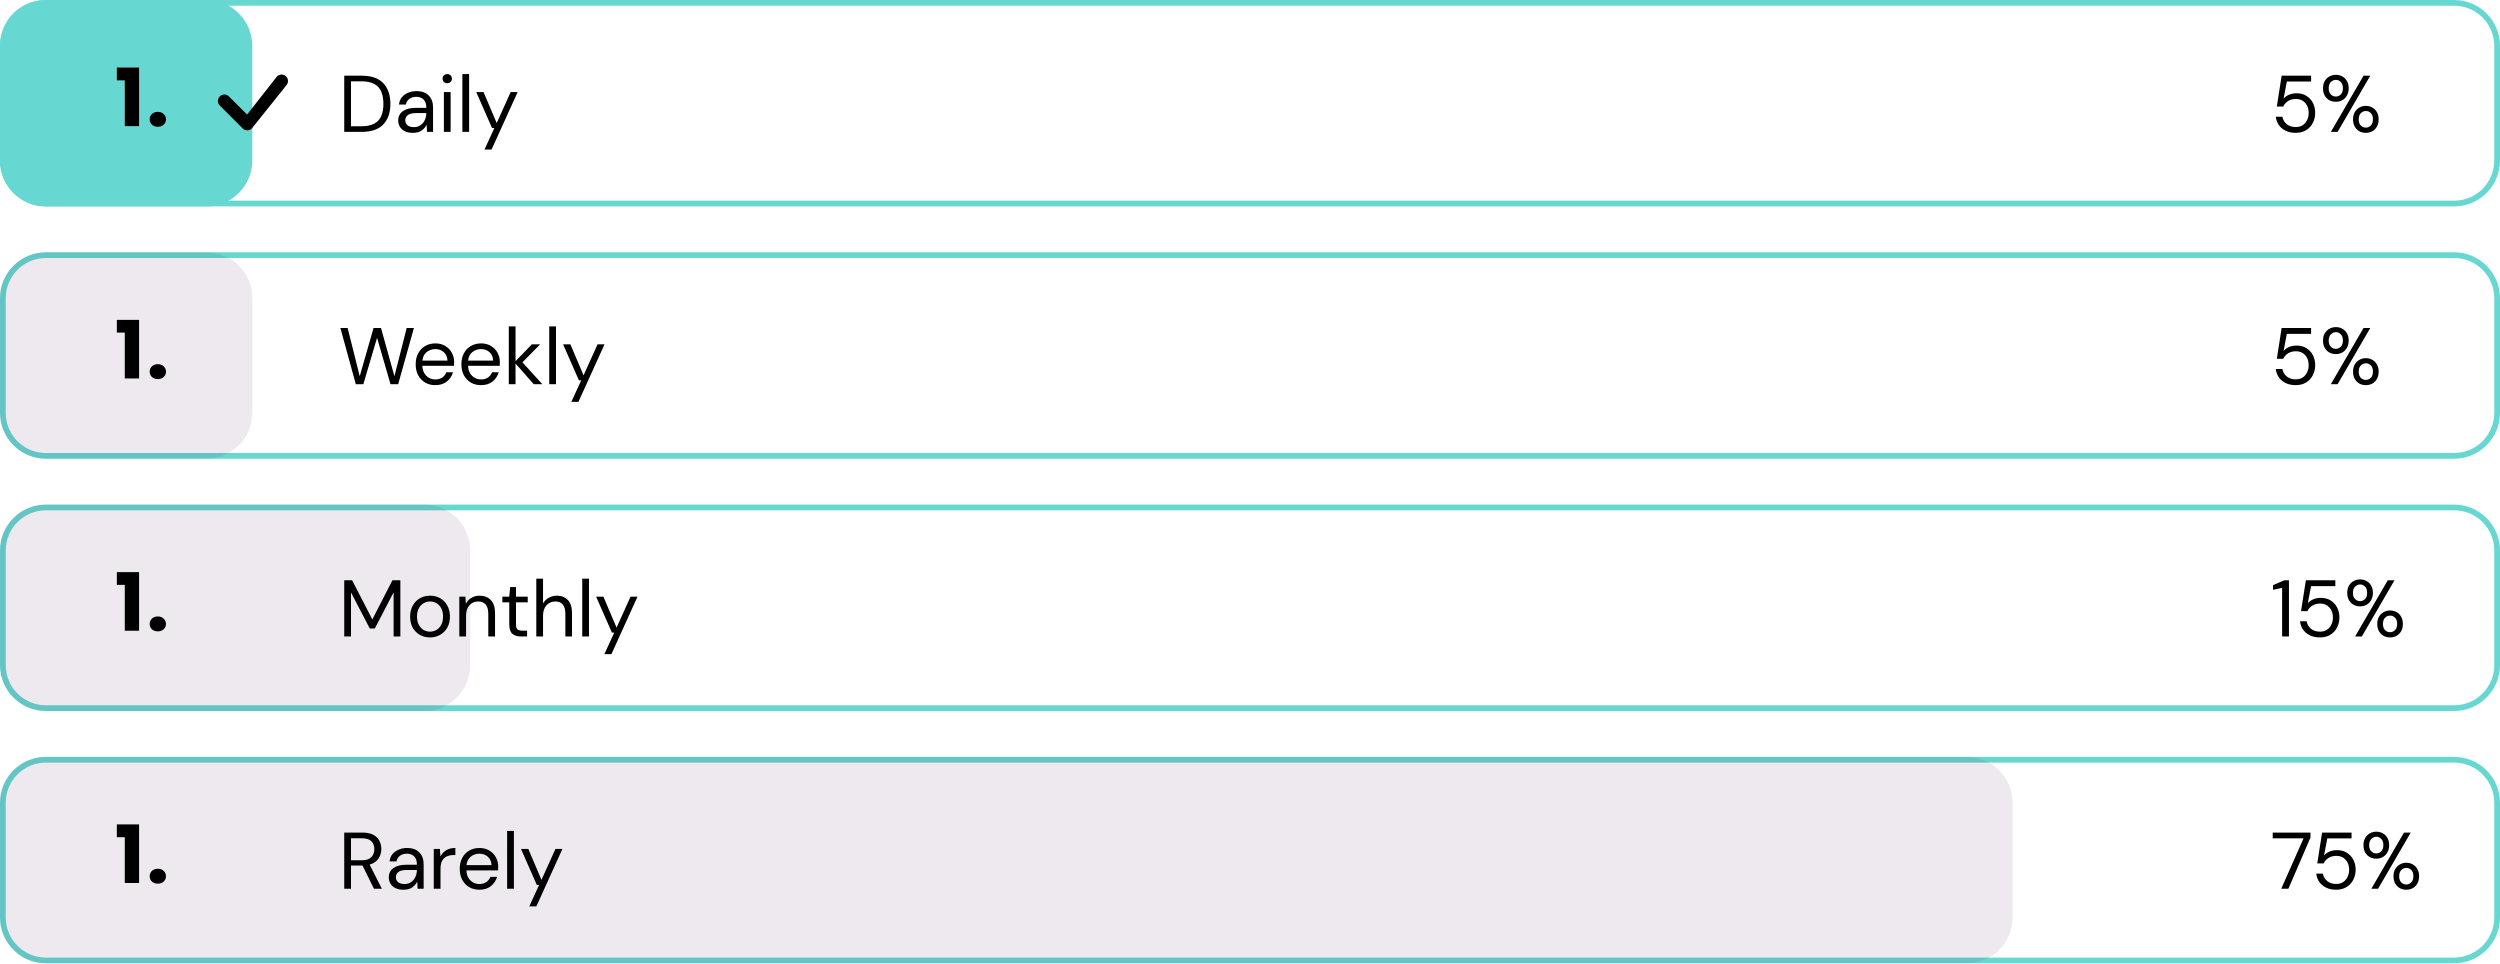
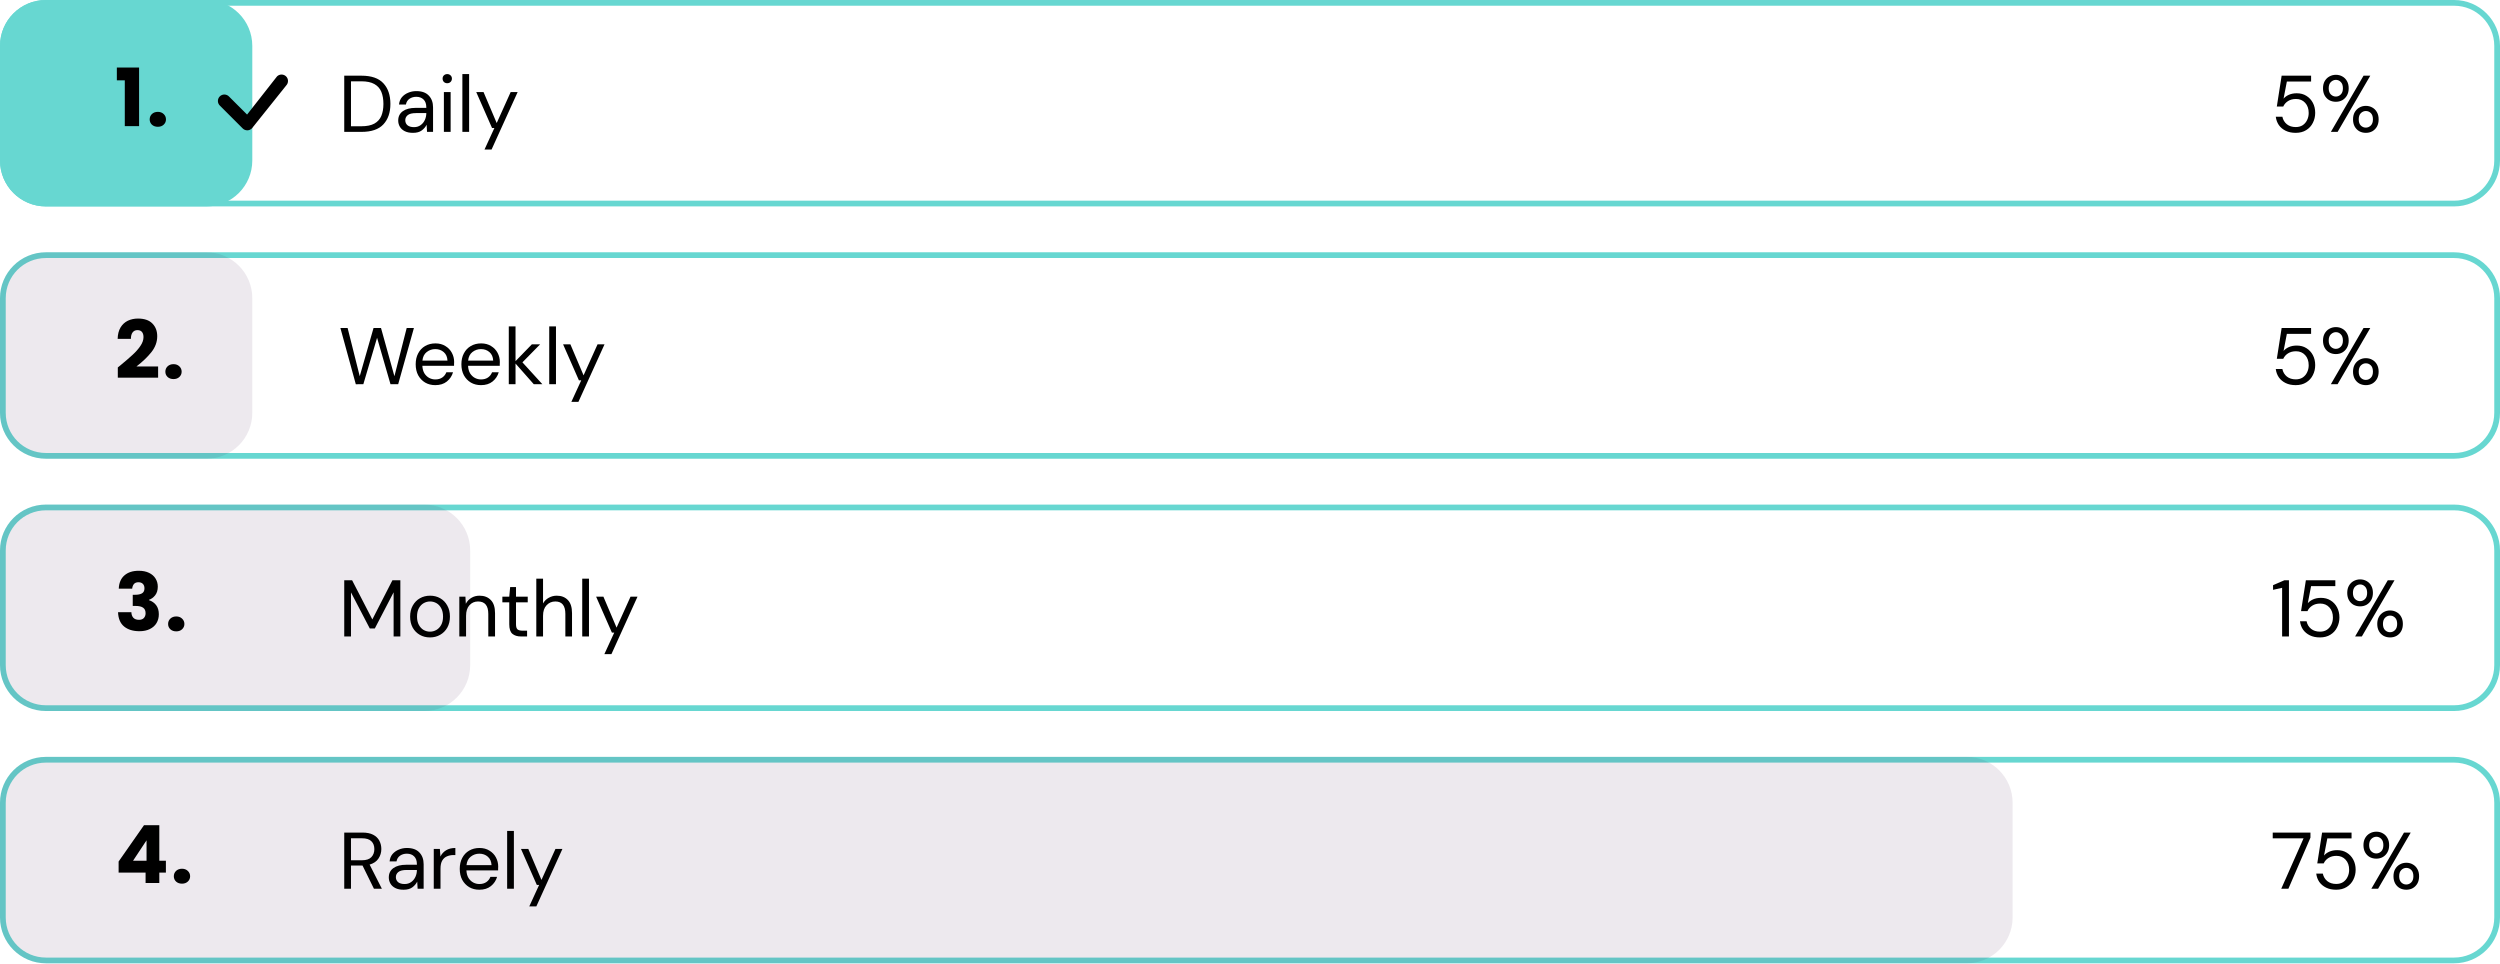
<svg xmlns="http://www.w3.org/2000/svg" width="436" height="168" viewBox="0 0 436 168" fill="none">
  <path d="M0.5 8C0.5 3.858 3.858 0.5 8 0.5H428C432.142 0.5 435.5 3.858 435.5 8V28C435.5 32.142 432.142 35.5 428 35.5H8C3.858 35.5 0.5 32.142 0.5 28V8Z" fill="#F8F8F8" fill-opacity="0.05" stroke="#67D7D1" />
  <path d="M0 8C0 3.582 3.582 0 8 0H36C40.418 0 44 3.582 44 8V28C44 32.418 40.418 36 36 36H8C3.582 36 0 32.418 0 28V8Z" fill="#67D7D1" />
  <path d="M60.036 23V13.2H63.046C64.773 13.2 66.042 13.639 66.854 14.516C67.675 15.393 68.086 16.597 68.086 18.128C68.086 19.631 67.675 20.821 66.854 21.698C66.042 22.566 64.773 23 63.046 23H60.036ZM61.212 22.02H63.018C63.97 22.02 64.726 21.866 65.286 21.558C65.855 21.241 66.261 20.793 66.504 20.214C66.747 19.626 66.868 18.931 66.868 18.128C66.868 17.307 66.747 16.602 66.504 16.014C66.261 15.426 65.855 14.973 65.286 14.656C64.726 14.339 63.97 14.18 63.018 14.18H61.212V22.02ZM72.024 23.168C71.445 23.168 70.965 23.07 70.582 22.874C70.199 22.678 69.915 22.417 69.728 22.09C69.541 21.763 69.448 21.409 69.448 21.026C69.448 20.317 69.719 19.771 70.26 19.388C70.801 19.005 71.539 18.814 72.472 18.814H74.348V18.73C74.348 18.123 74.189 17.666 73.872 17.358C73.555 17.041 73.13 16.882 72.598 16.882C72.141 16.882 71.744 16.999 71.408 17.232C71.081 17.456 70.876 17.787 70.792 18.226H69.588C69.635 17.722 69.803 17.297 70.092 16.952C70.391 16.607 70.759 16.345 71.198 16.168C71.637 15.981 72.103 15.888 72.598 15.888C73.569 15.888 74.297 16.149 74.782 16.672C75.277 17.185 75.524 17.871 75.524 18.73V23H74.474L74.404 21.754C74.208 22.146 73.919 22.482 73.536 22.762C73.163 23.033 72.659 23.168 72.024 23.168ZM72.206 22.174C72.654 22.174 73.037 22.057 73.354 21.824C73.681 21.591 73.928 21.287 74.096 20.914C74.264 20.541 74.348 20.149 74.348 19.738V19.724H72.57C71.879 19.724 71.389 19.845 71.1 20.088C70.82 20.321 70.68 20.615 70.68 20.97C70.68 21.334 70.811 21.628 71.072 21.852C71.343 22.067 71.721 22.174 72.206 22.174ZM78.002 14.516C77.769 14.516 77.573 14.441 77.414 14.292C77.265 14.133 77.19 13.937 77.19 13.704C77.19 13.48 77.265 13.293 77.414 13.144C77.573 12.995 77.769 12.92 78.002 12.92C78.226 12.92 78.418 12.995 78.576 13.144C78.735 13.293 78.814 13.48 78.814 13.704C78.814 13.937 78.735 14.133 78.576 14.292C78.418 14.441 78.226 14.516 78.002 14.516ZM77.414 23V16.056H78.59V23H77.414ZM80.638 23V12.92H81.814V23H80.638ZM84.497 26.08L86.219 22.328H85.813L83.055 16.056H84.329L86.625 21.46L89.061 16.056H90.279L85.729 26.08H84.497Z" fill="black" />
  <path d="M400.368 23.168C399.696 23.168 399.113 23.047 398.618 22.804C398.123 22.561 397.727 22.23 397.428 21.81C397.139 21.381 396.961 20.895 396.896 20.354H398.044C398.156 20.895 398.417 21.334 398.828 21.67C399.239 21.997 399.757 22.16 400.382 22.16C400.849 22.16 401.25 22.053 401.586 21.838C401.922 21.614 402.179 21.315 402.356 20.942C402.543 20.569 402.636 20.153 402.636 19.696C402.636 18.968 402.431 18.38 402.02 17.932C401.609 17.484 401.077 17.26 400.424 17.26C399.883 17.26 399.421 17.381 399.038 17.624C398.655 17.867 398.375 18.184 398.198 18.576H397.078L397.918 13.2H403.056V14.222H398.828L398.254 17.204C398.478 16.933 398.786 16.709 399.178 16.532C399.579 16.355 400.037 16.266 400.55 16.266C401.194 16.266 401.754 16.415 402.23 16.714C402.715 17.013 403.093 17.419 403.364 17.932C403.635 18.445 403.77 19.029 403.77 19.682C403.77 20.307 403.635 20.886 403.364 21.418C403.103 21.95 402.715 22.375 402.202 22.692C401.698 23.009 401.087 23.168 400.368 23.168ZM407.372 17.75C406.952 17.75 406.57 17.657 406.224 17.47C405.888 17.274 405.622 17.003 405.426 16.658C405.23 16.303 405.132 15.883 405.132 15.398C405.132 14.913 405.23 14.497 405.426 14.152C405.632 13.797 405.902 13.527 406.238 13.34C406.584 13.144 406.966 13.046 407.386 13.046C407.806 13.046 408.184 13.144 408.52 13.34C408.856 13.527 409.122 13.797 409.318 14.152C409.514 14.497 409.612 14.913 409.612 15.398C409.612 15.883 409.51 16.303 409.304 16.658C409.108 17.003 408.842 17.274 408.506 17.47C408.17 17.657 407.792 17.75 407.372 17.75ZM406.504 23L412.202 13.2H413.378L407.68 23H406.504ZM407.372 16.84C407.699 16.84 407.984 16.719 408.226 16.476C408.478 16.233 408.604 15.874 408.604 15.398C408.604 14.913 408.483 14.549 408.24 14.306C407.998 14.054 407.713 13.928 407.386 13.928C407.06 13.928 406.766 14.054 406.504 14.306C406.252 14.549 406.126 14.913 406.126 15.398C406.126 15.874 406.252 16.233 406.504 16.476C406.756 16.719 407.046 16.84 407.372 16.84ZM412.608 23.168C412.188 23.168 411.806 23.075 411.46 22.888C411.124 22.692 410.858 22.421 410.662 22.076C410.466 21.721 410.368 21.301 410.368 20.816C410.368 20.331 410.466 19.915 410.662 19.57C410.868 19.215 411.138 18.945 411.474 18.758C411.81 18.562 412.188 18.464 412.608 18.464C413.028 18.464 413.406 18.562 413.742 18.758C414.078 18.945 414.344 19.215 414.54 19.57C414.736 19.915 414.834 20.331 414.834 20.816C414.834 21.301 414.736 21.721 414.54 22.076C414.344 22.421 414.078 22.692 413.742 22.888C413.406 23.075 413.028 23.168 412.608 23.168ZM412.594 22.258C412.93 22.258 413.22 22.137 413.462 21.894C413.714 21.651 413.84 21.292 413.84 20.816C413.84 20.331 413.719 19.967 413.476 19.724C413.234 19.481 412.944 19.36 412.608 19.36C412.282 19.36 411.992 19.481 411.74 19.724C411.488 19.967 411.362 20.331 411.362 20.816C411.362 21.292 411.484 21.651 411.726 21.894C411.978 22.137 412.268 22.258 412.594 22.258Z" fill="black" />
  <path d="M20.378 14.006V11.78H24.256V22H21.764V14.006H20.378ZM27.532 22.112C27.112 22.112 26.766 21.991 26.496 21.748C26.234 21.496 26.104 21.188 26.104 20.824C26.104 20.451 26.234 20.138 26.496 19.886C26.766 19.634 27.112 19.508 27.532 19.508C27.942 19.508 28.278 19.634 28.54 19.886C28.81 20.138 28.946 20.451 28.946 20.824C28.946 21.188 28.81 21.496 28.54 21.748C28.278 21.991 27.942 22.112 27.532 22.112Z" fill="black" />
  <path d="M48.327 13.31C48.538 13.109 48.82 12.998 49.111 13C49.403 13.002 49.682 13.118 49.891 13.322C50.099 13.526 50.22 13.804 50.227 14.095C50.235 14.387 50.129 14.67 49.932 14.885L43.947 22.37C43.844 22.481 43.72 22.57 43.582 22.632C43.444 22.694 43.295 22.727 43.143 22.73C42.992 22.732 42.842 22.705 42.702 22.648C42.561 22.591 42.434 22.507 42.327 22.4L38.358 18.431C38.248 18.328 38.159 18.204 38.097 18.066C38.036 17.928 38.003 17.779 38 17.628C37.998 17.477 38.025 17.327 38.082 17.187C38.139 17.047 38.223 16.919 38.33 16.813C38.436 16.706 38.564 16.622 38.704 16.565C38.844 16.508 38.994 16.481 39.145 16.483C39.296 16.486 39.445 16.519 39.583 16.581C39.721 16.642 39.845 16.731 39.948 16.841L43.089 19.981L48.299 13.343C48.308 13.332 48.318 13.321 48.329 13.31H48.327Z" fill="black" />
  <path d="M0.5 52C0.5 47.858 3.858 44.5 8 44.5H428C432.142 44.5 435.5 47.858 435.5 52V72C435.5 76.142 432.142 79.5 428 79.5H8C3.858 79.5 0.5 76.142 0.5 72V52Z" fill="#F8F8F8" fill-opacity="0.05" stroke="#67D7D1" />
  <path d="M0 52C0 47.582 3.582 44 8 44H36C40.418 44 44 47.582 44 52V72C44 76.418 40.418 80 36 80H8C3.582 80 0 76.418 0 72V52Z" fill="#462255" fill-opacity="0.1" />
  <path d="M62.052 67.014L59.364 57.2H60.624L62.738 65.614L65.146 57.2H66.448L68.786 65.614L70.928 57.2H72.188L69.444 67H68.1L65.762 58.908L63.368 67L62.052 67.014ZM75.912 67.168C75.25 67.168 74.662 67.019 74.148 66.72C73.635 66.412 73.229 65.987 72.93 65.446C72.641 64.905 72.496 64.265 72.496 63.528C72.496 62.8 72.641 62.165 72.93 61.624C73.22 61.073 73.621 60.649 74.134 60.35C74.657 60.042 75.259 59.888 75.94 59.888C76.612 59.888 77.191 60.042 77.676 60.35C78.171 60.649 78.549 61.045 78.81 61.54C79.072 62.035 79.202 62.567 79.202 63.136C79.202 63.239 79.198 63.341 79.188 63.444C79.188 63.547 79.188 63.663 79.188 63.794H73.658C73.686 64.326 73.808 64.769 74.022 65.124C74.246 65.469 74.522 65.731 74.848 65.908C75.184 66.085 75.539 66.174 75.912 66.174C76.398 66.174 76.804 66.062 77.13 65.838C77.457 65.614 77.695 65.311 77.844 64.928H79.006C78.82 65.572 78.46 66.109 77.928 66.538C77.406 66.958 76.734 67.168 75.912 67.168ZM75.912 60.882C75.352 60.882 74.853 61.055 74.414 61.4C73.985 61.736 73.738 62.231 73.672 62.884H78.04C78.012 62.259 77.798 61.769 77.396 61.414C76.995 61.059 76.5 60.882 75.912 60.882ZM83.883 67.168C83.22 67.168 82.632 67.019 82.119 66.72C81.606 66.412 81.2 65.987 80.901 65.446C80.612 64.905 80.467 64.265 80.467 63.528C80.467 62.8 80.612 62.165 80.901 61.624C81.19 61.073 81.592 60.649 82.105 60.35C82.628 60.042 83.23 59.888 83.911 59.888C84.583 59.888 85.162 60.042 85.647 60.35C86.142 60.649 86.52 61.045 86.781 61.54C87.042 62.035 87.173 62.567 87.173 63.136C87.173 63.239 87.168 63.341 87.159 63.444C87.159 63.547 87.159 63.663 87.159 63.794H81.629C81.657 64.326 81.778 64.769 81.993 65.124C82.217 65.469 82.492 65.731 82.819 65.908C83.155 66.085 83.51 66.174 83.883 66.174C84.368 66.174 84.774 66.062 85.101 65.838C85.428 65.614 85.666 65.311 85.815 64.928H86.977C86.79 65.572 86.431 66.109 85.899 66.538C85.376 66.958 84.704 67.168 83.883 67.168ZM83.883 60.882C83.323 60.882 82.824 61.055 82.385 61.4C81.956 61.736 81.708 62.231 81.643 62.884H86.011C85.983 62.259 85.768 61.769 85.367 61.414C84.966 61.059 84.471 60.882 83.883 60.882ZM88.732 67V56.92H89.908V62.982L92.75 60.056H94.192L91.112 63.192L94.584 67H93.086L89.908 63.402V67H88.732ZM95.786 67V56.92H96.962V67H95.786ZM99.646 70.08L101.368 66.328H100.962L98.204 60.056H99.478L101.774 65.46L104.21 60.056H105.428L100.878 70.08H99.646Z" fill="black" />
  <path d="M400.368 67.168C399.696 67.168 399.113 67.047 398.618 66.804C398.123 66.561 397.727 66.23 397.428 65.81C397.139 65.381 396.961 64.895 396.896 64.354H398.044C398.156 64.895 398.417 65.334 398.828 65.67C399.239 65.997 399.757 66.16 400.382 66.16C400.849 66.16 401.25 66.053 401.586 65.838C401.922 65.614 402.179 65.315 402.356 64.942C402.543 64.569 402.636 64.153 402.636 63.696C402.636 62.968 402.431 62.38 402.02 61.932C401.609 61.484 401.077 61.26 400.424 61.26C399.883 61.26 399.421 61.381 399.038 61.624C398.655 61.867 398.375 62.184 398.198 62.576H397.078L397.918 57.2H403.056V58.222H398.828L398.254 61.204C398.478 60.933 398.786 60.709 399.178 60.532C399.579 60.355 400.037 60.266 400.55 60.266C401.194 60.266 401.754 60.415 402.23 60.714C402.715 61.013 403.093 61.419 403.364 61.932C403.635 62.445 403.77 63.029 403.77 63.682C403.77 64.307 403.635 64.886 403.364 65.418C403.103 65.95 402.715 66.375 402.202 66.692C401.698 67.009 401.087 67.168 400.368 67.168ZM407.372 61.75C406.952 61.75 406.57 61.657 406.224 61.47C405.888 61.274 405.622 61.003 405.426 60.658C405.23 60.303 405.132 59.883 405.132 59.398C405.132 58.913 405.23 58.497 405.426 58.152C405.632 57.797 405.902 57.527 406.238 57.34C406.584 57.144 406.966 57.046 407.386 57.046C407.806 57.046 408.184 57.144 408.52 57.34C408.856 57.527 409.122 57.797 409.318 58.152C409.514 58.497 409.612 58.913 409.612 59.398C409.612 59.883 409.51 60.303 409.304 60.658C409.108 61.003 408.842 61.274 408.506 61.47C408.17 61.657 407.792 61.75 407.372 61.75ZM406.504 67L412.202 57.2H413.378L407.68 67H406.504ZM407.372 60.84C407.699 60.84 407.984 60.719 408.226 60.476C408.478 60.233 408.604 59.874 408.604 59.398C408.604 58.913 408.483 58.549 408.24 58.306C407.998 58.054 407.713 57.928 407.386 57.928C407.06 57.928 406.766 58.054 406.504 58.306C406.252 58.549 406.126 58.913 406.126 59.398C406.126 59.874 406.252 60.233 406.504 60.476C406.756 60.719 407.046 60.84 407.372 60.84ZM412.608 67.168C412.188 67.168 411.806 67.075 411.46 66.888C411.124 66.692 410.858 66.421 410.662 66.076C410.466 65.721 410.368 65.301 410.368 64.816C410.368 64.331 410.466 63.915 410.662 63.57C410.868 63.215 411.138 62.945 411.474 62.758C411.81 62.562 412.188 62.464 412.608 62.464C413.028 62.464 413.406 62.562 413.742 62.758C414.078 62.945 414.344 63.215 414.54 63.57C414.736 63.915 414.834 64.331 414.834 64.816C414.834 65.301 414.736 65.721 414.54 66.076C414.344 66.421 414.078 66.692 413.742 66.888C413.406 67.075 413.028 67.168 412.608 67.168ZM412.594 66.258C412.93 66.258 413.22 66.137 413.462 65.894C413.714 65.651 413.84 65.292 413.84 64.816C413.84 64.331 413.719 63.967 413.476 63.724C413.234 63.481 412.944 63.36 412.608 63.36C412.282 63.36 411.992 63.481 411.74 63.724C411.488 63.967 411.362 64.331 411.362 64.816C411.362 65.292 411.484 65.651 411.726 65.894C411.978 66.137 412.268 66.258 412.594 66.258Z" fill="black" />
-   <path d="M20.378 58.006V55.78H24.256V66H21.764V58.006H20.378ZM27.532 66.112C27.112 66.112 26.766 65.991 26.496 65.748C26.234 65.496 26.104 65.188 26.104 64.824C26.104 64.451 26.234 64.138 26.496 63.886C26.766 63.634 27.112 63.508 27.532 63.508C27.942 63.508 28.278 63.634 28.54 63.886C28.81 64.138 28.946 64.451 28.946 64.824C28.946 65.188 28.81 65.496 28.54 65.748C28.278 65.991 27.942 66.112 27.532 66.112Z" fill="black" />
+   <path d="M20.546 64.082C20.863 63.83 21.008 63.713 20.98 63.732C21.895 62.976 22.613 62.355 23.136 61.87C23.668 61.385 24.116 60.876 24.48 60.344C24.844 59.812 25.026 59.294 25.026 58.79C25.026 58.407 24.937 58.109 24.76 57.894C24.583 57.679 24.317 57.572 23.962 57.572C23.607 57.572 23.327 57.707 23.122 57.978C22.926 58.239 22.828 58.613 22.828 59.098H20.518C20.537 58.305 20.705 57.642 21.022 57.11C21.349 56.578 21.773 56.186 22.296 55.934C22.828 55.682 23.416 55.556 24.06 55.556C25.171 55.556 26.006 55.841 26.566 56.41C27.135 56.979 27.42 57.721 27.42 58.636C27.42 59.635 27.079 60.563 26.398 61.422C25.717 62.271 24.849 63.102 23.794 63.914H27.574V65.86H20.546V64.082ZM30.266 66.112C29.846 66.112 29.501 65.991 29.23 65.748C28.969 65.496 28.838 65.188 28.838 64.824C28.838 64.451 28.969 64.138 29.23 63.886C29.501 63.634 29.846 63.508 30.266 63.508C30.677 63.508 31.013 63.634 31.274 63.886C31.545 64.138 31.68 64.451 31.68 64.824C31.68 65.188 31.545 65.496 31.274 65.748C31.013 65.991 30.677 66.112 30.266 66.112Z" fill="black" />
  <path d="M0.5 96C0.5 91.858 3.858 88.5 8 88.5H428C432.142 88.5 435.5 91.858 435.5 96V116C435.5 120.142 432.142 123.5 428 123.5H8C3.858 123.5 0.5 120.142 0.5 116V96Z" fill="#F8F8F8" fill-opacity="0.05" stroke="#67D7D1" />
  <path d="M0 96C0 91.582 3.582 88 8 88H74C78.418 88 82 91.582 82 96V116C82 120.418 78.418 124 74 124H8C3.582 124 0 120.418 0 116V96Z" fill="#462255" fill-opacity="0.1" />
  <path d="M60.036 111V101.2H61.408L64.936 108.032L68.436 101.2H69.822V111H68.646V103.3L65.37 109.6H64.488L61.212 103.314V111H60.036ZM74.984 111.168C74.33 111.168 73.742 111.019 73.219 110.72C72.697 110.421 72.281 110.001 71.974 109.46C71.675 108.909 71.525 108.265 71.525 107.528C71.525 106.791 71.68 106.151 71.987 105.61C72.296 105.059 72.711 104.635 73.234 104.336C73.766 104.037 74.358 103.888 75.011 103.888C75.665 103.888 76.253 104.037 76.775 104.336C77.298 104.635 77.709 105.059 78.007 105.61C78.316 106.151 78.469 106.791 78.469 107.528C78.469 108.265 78.316 108.909 78.007 109.46C77.7 110.001 77.279 110.421 76.748 110.72C76.225 111.019 75.637 111.168 74.984 111.168ZM74.984 110.16C75.385 110.16 75.758 110.062 76.103 109.866C76.449 109.67 76.729 109.376 76.944 108.984C77.158 108.592 77.266 108.107 77.266 107.528C77.266 106.949 77.158 106.464 76.944 106.072C76.738 105.68 76.463 105.386 76.118 105.19C75.772 104.994 75.403 104.896 75.011 104.896C74.61 104.896 74.237 104.994 73.891 105.19C73.546 105.386 73.266 105.68 73.052 106.072C72.837 106.464 72.73 106.949 72.73 107.528C72.73 108.107 72.837 108.592 73.052 108.984C73.266 109.376 73.541 109.67 73.877 109.866C74.223 110.062 74.591 110.16 74.984 110.16ZM80.105 111V104.056H81.169L81.239 105.302C81.463 104.863 81.785 104.518 82.205 104.266C82.625 104.014 83.101 103.888 83.633 103.888C84.454 103.888 85.107 104.14 85.593 104.644C86.087 105.139 86.335 105.904 86.335 106.94V111H85.159V107.066C85.159 105.619 84.561 104.896 83.367 104.896C82.769 104.896 82.27 105.115 81.869 105.554C81.477 105.983 81.281 106.599 81.281 107.402V111H80.105ZM90.86 111C90.226 111 89.726 110.846 89.362 110.538C88.998 110.23 88.816 109.675 88.816 108.872V105.05H87.612V104.056H88.816L88.97 102.39H89.992V104.056H92.036V105.05H89.992V108.872C89.992 109.311 90.081 109.609 90.258 109.768C90.436 109.917 90.748 109.992 91.196 109.992H91.924V111H90.86ZM93.531 111V100.92H94.707V105.246C94.94 104.817 95.271 104.485 95.701 104.252C96.13 104.009 96.597 103.888 97.1 103.888C97.903 103.888 98.547 104.14 99.032 104.644C99.518 105.139 99.76 105.904 99.76 106.94V111H98.599V107.066C98.599 105.619 98.015 104.896 96.849 104.896C96.242 104.896 95.733 105.115 95.323 105.554C94.912 105.983 94.707 106.599 94.707 107.402V111H93.531ZM101.542 111V100.92H102.718V111H101.542ZM105.402 114.08L107.124 110.328H106.718L103.96 104.056H105.234L107.53 109.46L109.966 104.056H111.184L106.634 114.08H105.402Z" fill="black" />
  <path d="M398.002 111V102.516L396.42 102.866V102.054L398.394 101.2H399.192V111H398.002ZM404.593 111.168C403.921 111.168 403.337 111.047 402.843 110.804C402.348 110.561 401.951 110.23 401.653 109.81C401.363 109.381 401.186 108.895 401.121 108.354H402.269C402.381 108.895 402.642 109.334 403.053 109.67C403.463 109.997 403.981 110.16 404.607 110.16C405.073 110.16 405.475 110.053 405.811 109.838C406.147 109.614 406.403 109.315 406.581 108.942C406.767 108.569 406.861 108.153 406.861 107.696C406.861 106.968 406.655 106.38 406.245 105.932C405.834 105.484 405.302 105.26 404.649 105.26C404.107 105.26 403.645 105.381 403.263 105.624C402.88 105.867 402.6 106.184 402.423 106.576H401.303L402.143 101.2H407.281V102.222H403.053L402.479 105.204C402.703 104.933 403.011 104.709 403.403 104.532C403.804 104.355 404.261 104.266 404.775 104.266C405.419 104.266 405.979 104.415 406.455 104.714C406.94 105.013 407.318 105.419 407.589 105.932C407.859 106.445 407.995 107.029 407.995 107.682C407.995 108.307 407.859 108.886 407.589 109.418C407.327 109.95 406.94 110.375 406.427 110.692C405.923 111.009 405.311 111.168 404.593 111.168ZM411.597 105.75C411.177 105.75 410.794 105.657 410.449 105.47C410.113 105.274 409.847 105.003 409.651 104.658C409.455 104.303 409.357 103.883 409.357 103.398C409.357 102.913 409.455 102.497 409.651 102.152C409.856 101.797 410.127 101.527 410.463 101.34C410.808 101.144 411.191 101.046 411.611 101.046C412.031 101.046 412.409 101.144 412.745 101.34C413.081 101.527 413.347 101.797 413.543 102.152C413.739 102.497 413.837 102.913 413.837 103.398C413.837 103.883 413.734 104.303 413.529 104.658C413.333 105.003 413.067 105.274 412.731 105.47C412.395 105.657 412.017 105.75 411.597 105.75ZM410.729 111L416.427 101.2H417.603L411.905 111H410.729ZM411.597 104.84C411.924 104.84 412.208 104.719 412.451 104.476C412.703 104.233 412.829 103.874 412.829 103.398C412.829 102.913 412.708 102.549 412.465 102.306C412.222 102.054 411.938 101.928 411.611 101.928C411.284 101.928 410.99 102.054 410.729 102.306C410.477 102.549 410.351 102.913 410.351 103.398C410.351 103.874 410.477 104.233 410.729 104.476C410.981 104.719 411.27 104.84 411.597 104.84ZM416.833 111.168C416.413 111.168 416.03 111.075 415.685 110.888C415.349 110.692 415.083 110.421 414.887 110.076C414.691 109.721 414.593 109.301 414.593 108.816C414.593 108.331 414.691 107.915 414.887 107.57C415.092 107.215 415.363 106.945 415.699 106.758C416.035 106.562 416.413 106.464 416.833 106.464C417.253 106.464 417.631 106.562 417.967 106.758C418.303 106.945 418.569 107.215 418.765 107.57C418.961 107.915 419.059 108.331 419.059 108.816C419.059 109.301 418.961 109.721 418.765 110.076C418.569 110.421 418.303 110.692 417.967 110.888C417.631 111.075 417.253 111.168 416.833 111.168ZM416.819 110.258C417.155 110.258 417.444 110.137 417.687 109.894C417.939 109.651 418.065 109.292 418.065 108.816C418.065 108.331 417.944 107.967 417.701 107.724C417.458 107.481 417.169 107.36 416.833 107.36C416.506 107.36 416.217 107.481 415.965 107.724C415.713 107.967 415.587 108.331 415.587 108.816C415.587 109.292 415.708 109.651 415.951 109.894C416.203 110.137 416.492 110.258 416.819 110.258Z" fill="black" />
-   <path d="M20.378 102.006V99.78H24.256V110H21.764V102.006H20.378ZM27.532 110.112C27.112 110.112 26.766 109.991 26.496 109.748C26.234 109.496 26.104 109.188 26.104 108.824C26.104 108.451 26.234 108.138 26.496 107.886C26.766 107.634 27.112 107.508 27.532 107.508C27.942 107.508 28.278 107.634 28.54 107.886C28.81 108.138 28.946 108.451 28.946 108.824C28.946 109.188 28.81 109.496 28.54 109.748C28.278 109.991 27.942 110.112 27.532 110.112Z" fill="black" />
+   <path d="M20.714 102.664C20.751 101.665 21.078 100.895 21.694 100.354C22.31 99.813 23.145 99.542 24.2 99.542C24.9 99.542 25.497 99.663 25.992 99.906C26.496 100.149 26.874 100.48 27.126 100.9C27.387 101.32 27.518 101.791 27.518 102.314C27.518 102.93 27.364 103.434 27.056 103.826C26.748 104.209 26.389 104.47 25.978 104.61V104.666C26.51 104.843 26.93 105.137 27.238 105.548C27.546 105.959 27.7 106.486 27.7 107.13C27.7 107.709 27.565 108.222 27.294 108.67C27.033 109.109 26.645 109.454 26.132 109.706C25.628 109.958 25.026 110.084 24.326 110.084C23.206 110.084 22.31 109.809 21.638 109.258C20.975 108.707 20.625 107.877 20.588 106.766H22.912C22.921 107.177 23.038 107.503 23.262 107.746C23.486 107.979 23.813 108.096 24.242 108.096C24.606 108.096 24.886 107.993 25.082 107.788C25.287 107.573 25.39 107.293 25.39 106.948C25.39 106.5 25.245 106.178 24.956 105.982C24.676 105.777 24.223 105.674 23.598 105.674H23.15V103.728H23.598C24.074 103.728 24.457 103.649 24.746 103.49C25.045 103.322 25.194 103.028 25.194 102.608C25.194 102.272 25.101 102.011 24.914 101.824C24.727 101.637 24.471 101.544 24.144 101.544C23.789 101.544 23.523 101.651 23.346 101.866C23.178 102.081 23.08 102.347 23.052 102.664H20.714ZM30.745 110.112C30.325 110.112 29.979 109.991 29.709 109.748C29.447 109.496 29.317 109.188 29.317 108.824C29.317 108.451 29.447 108.138 29.709 107.886C29.979 107.634 30.325 107.508 30.745 107.508C31.155 107.508 31.491 107.634 31.753 107.886C32.023 108.138 32.159 108.451 32.159 108.824C32.159 109.188 32.023 109.496 31.753 109.748C31.491 109.991 31.155 110.112 30.745 110.112Z" fill="black" />
  <path d="M0.5 140C0.5 135.858 3.858 132.5 8 132.5H428C432.142 132.5 435.5 135.858 435.5 140V160C435.5 164.142 432.142 167.5 428 167.5H8C3.858 167.5 0.5 164.142 0.5 160V140Z" fill="#F8F8F8" fill-opacity="0.05" stroke="#67D7D1" />
  <path d="M0 140C0 135.582 3.582 132 8 132H343C347.418 132 351 135.582 351 140V160C351 164.418 347.418 168 343 168H8C3.582 168 0 164.418 0 160V140Z" fill="#462255" fill-opacity="0.1" />
  <path d="M60.036 155V145.2H63.2C63.965 145.2 64.591 145.326 65.076 145.578C65.561 145.83 65.921 146.175 66.154 146.614C66.387 147.053 66.504 147.538 66.504 148.07C66.504 148.686 66.336 149.241 66 149.736C65.673 150.231 65.16 150.581 64.46 150.786L66.602 155H65.216L63.228 150.954H63.144H61.212V155H60.036ZM61.212 150.03H63.116C63.872 150.03 64.423 149.848 64.768 149.484C65.113 149.12 65.286 148.653 65.286 148.084C65.286 147.505 65.113 147.048 64.768 146.712C64.432 146.367 63.877 146.194 63.102 146.194H61.212V150.03ZM70.383 155.168C69.805 155.168 69.324 155.07 68.941 154.874C68.559 154.678 68.274 154.417 68.087 154.09C67.901 153.763 67.807 153.409 67.807 153.026C67.807 152.317 68.078 151.771 68.619 151.388C69.161 151.005 69.898 150.814 70.831 150.814H72.707V150.73C72.707 150.123 72.549 149.666 72.231 149.358C71.914 149.041 71.489 148.882 70.957 148.882C70.5 148.882 70.103 148.999 69.767 149.232C69.441 149.456 69.235 149.787 69.151 150.226H67.947C67.994 149.722 68.162 149.297 68.451 148.952C68.75 148.607 69.119 148.345 69.557 148.168C69.996 147.981 70.463 147.888 70.957 147.888C71.928 147.888 72.656 148.149 73.141 148.672C73.636 149.185 73.883 149.871 73.883 150.73V155H72.833L72.763 153.754C72.567 154.146 72.278 154.482 71.895 154.762C71.522 155.033 71.018 155.168 70.383 155.168ZM70.565 154.174C71.013 154.174 71.396 154.057 71.713 153.824C72.04 153.591 72.287 153.287 72.455 152.914C72.623 152.541 72.707 152.149 72.707 151.738V151.724H70.929C70.239 151.724 69.749 151.845 69.459 152.088C69.179 152.321 69.039 152.615 69.039 152.97C69.039 153.334 69.17 153.628 69.431 153.852C69.702 154.067 70.08 154.174 70.565 154.174ZM75.648 155V148.056H76.712L76.81 149.386C77.024 148.929 77.351 148.565 77.79 148.294C78.228 148.023 78.77 147.888 79.414 147.888V149.12H79.092C78.681 149.12 78.303 149.195 77.958 149.344C77.612 149.484 77.337 149.727 77.132 150.072C76.926 150.417 76.824 150.893 76.824 151.5V155H75.648ZM83.596 155.168C82.933 155.168 82.345 155.019 81.832 154.72C81.319 154.412 80.912 153.987 80.614 153.446C80.325 152.905 80.18 152.265 80.18 151.528C80.18 150.8 80.325 150.165 80.614 149.624C80.903 149.073 81.305 148.649 81.818 148.35C82.341 148.042 82.942 147.888 83.624 147.888C84.296 147.888 84.874 148.042 85.36 148.35C85.855 148.649 86.233 149.045 86.494 149.54C86.755 150.035 86.886 150.567 86.886 151.136C86.886 151.239 86.881 151.341 86.872 151.444C86.872 151.547 86.872 151.663 86.872 151.794H81.342C81.37 152.326 81.491 152.769 81.706 153.124C81.93 153.469 82.205 153.731 82.532 153.908C82.868 154.085 83.222 154.174 83.596 154.174C84.081 154.174 84.487 154.062 84.814 153.838C85.141 153.614 85.379 153.311 85.528 152.928H86.69C86.503 153.572 86.144 154.109 85.612 154.538C85.089 154.958 84.417 155.168 83.596 155.168ZM83.596 148.882C83.036 148.882 82.537 149.055 82.098 149.4C81.668 149.736 81.421 150.231 81.356 150.884H85.724C85.696 150.259 85.481 149.769 85.08 149.414C84.678 149.059 84.184 148.882 83.596 148.882ZM88.445 155V144.92H89.621V155H88.445ZM92.304 158.08L94.026 154.328H93.62L90.862 148.056H92.136L94.432 153.46L96.868 148.056H98.086L93.536 158.08H92.304Z" fill="black" />
  <path d="M397.848 155L401.74 146.208H396.364V145.2H402.944V146.082L399.094 155H397.848ZM407.423 155.168C406.751 155.168 406.167 155.047 405.673 154.804C405.178 154.561 404.781 154.23 404.483 153.81C404.193 153.381 404.016 152.895 403.951 152.354H405.099C405.211 152.895 405.472 153.334 405.883 153.67C406.293 153.997 406.811 154.16 407.437 154.16C407.903 154.16 408.305 154.053 408.641 153.838C408.977 153.614 409.233 153.315 409.411 152.942C409.597 152.569 409.691 152.153 409.691 151.696C409.691 150.968 409.485 150.38 409.075 149.932C408.664 149.484 408.132 149.26 407.479 149.26C406.937 149.26 406.475 149.381 406.093 149.624C405.71 149.867 405.43 150.184 405.253 150.576H404.133L404.973 145.2H410.111V146.222H405.883L405.309 149.204C405.533 148.933 405.841 148.709 406.233 148.532C406.634 148.355 407.091 148.266 407.605 148.266C408.249 148.266 408.809 148.415 409.285 148.714C409.77 149.013 410.148 149.419 410.419 149.932C410.689 150.445 410.825 151.029 410.825 151.682C410.825 152.307 410.689 152.886 410.419 153.418C410.157 153.95 409.77 154.375 409.257 154.692C408.753 155.009 408.141 155.168 407.423 155.168ZM414.427 149.75C414.007 149.75 413.624 149.657 413.279 149.47C412.943 149.274 412.677 149.003 412.481 148.658C412.285 148.303 412.187 147.883 412.187 147.398C412.187 146.913 412.285 146.497 412.481 146.152C412.686 145.797 412.957 145.527 413.293 145.34C413.638 145.144 414.021 145.046 414.441 145.046C414.861 145.046 415.239 145.144 415.575 145.34C415.911 145.527 416.177 145.797 416.373 146.152C416.569 146.497 416.667 146.913 416.667 147.398C416.667 147.883 416.564 148.303 416.359 148.658C416.163 149.003 415.897 149.274 415.561 149.47C415.225 149.657 414.847 149.75 414.427 149.75ZM413.559 155L419.257 145.2H420.433L414.735 155H413.559ZM414.427 148.84C414.754 148.84 415.038 148.719 415.281 148.476C415.533 148.233 415.659 147.874 415.659 147.398C415.659 146.913 415.538 146.549 415.295 146.306C415.052 146.054 414.768 145.928 414.441 145.928C414.114 145.928 413.82 146.054 413.559 146.306C413.307 146.549 413.181 146.913 413.181 147.398C413.181 147.874 413.307 148.233 413.559 148.476C413.811 148.719 414.1 148.84 414.427 148.84ZM419.663 155.168C419.243 155.168 418.86 155.075 418.515 154.888C418.179 154.692 417.913 154.421 417.717 154.076C417.521 153.721 417.423 153.301 417.423 152.816C417.423 152.331 417.521 151.915 417.717 151.57C417.922 151.215 418.193 150.945 418.529 150.758C418.865 150.562 419.243 150.464 419.663 150.464C420.083 150.464 420.461 150.562 420.797 150.758C421.133 150.945 421.399 151.215 421.595 151.57C421.791 151.915 421.889 152.331 421.889 152.816C421.889 153.301 421.791 153.721 421.595 154.076C421.399 154.421 421.133 154.692 420.797 154.888C420.461 155.075 420.083 155.168 419.663 155.168ZM419.649 154.258C419.985 154.258 420.274 154.137 420.517 153.894C420.769 153.651 420.895 153.292 420.895 152.816C420.895 152.331 420.774 151.967 420.531 151.724C420.288 151.481 419.999 151.36 419.663 151.36C419.336 151.36 419.047 151.481 418.795 151.724C418.543 151.967 418.417 152.331 418.417 152.816C418.417 153.292 418.538 153.651 418.781 153.894C419.033 154.137 419.322 154.258 419.649 154.258Z" fill="black" />
-   <path d="M20.378 146.006V143.78H24.256V154H21.764V146.006H20.378ZM27.532 154.112C27.112 154.112 26.766 153.991 26.496 153.748C26.234 153.496 26.104 153.188 26.104 152.824C26.104 152.451 26.234 152.138 26.496 151.886C26.766 151.634 27.112 151.508 27.532 151.508C27.942 151.508 28.278 151.634 28.54 151.886C28.81 152.138 28.946 152.451 28.946 152.824C28.946 153.188 28.81 153.496 28.54 153.748C28.278 153.991 27.942 154.112 27.532 154.112Z" fill="black" />
+   <path d="M20.686 152.18V150.248L25.11 143.92H27.784V150.108H28.932V152.18H27.784V154H25.39V152.18H20.686ZM25.558 146.552L23.206 150.108H25.558V146.552ZM31.743 154.112C31.323 154.112 30.977 153.991 30.707 153.748C30.445 153.496 30.315 153.188 30.315 152.824C30.315 152.451 30.445 152.138 30.707 151.886C30.977 151.634 31.323 151.508 31.743 151.508C32.153 151.508 32.489 151.634 32.751 151.886C33.021 152.138 33.157 152.451 33.157 152.824C33.157 153.188 33.021 153.496 32.751 153.748C32.489 153.991 32.153 154.112 31.743 154.112Z" fill="black" />
</svg>
